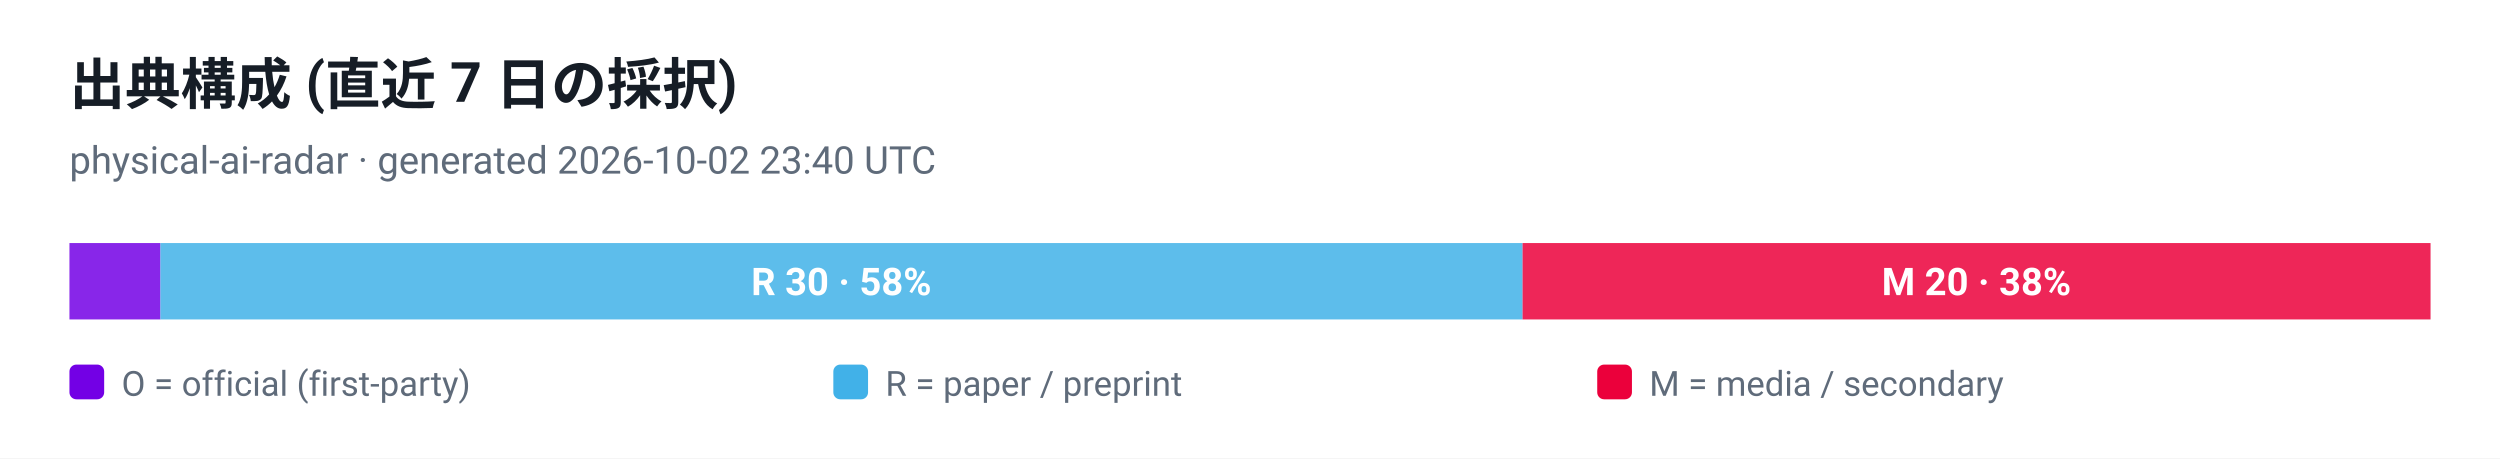
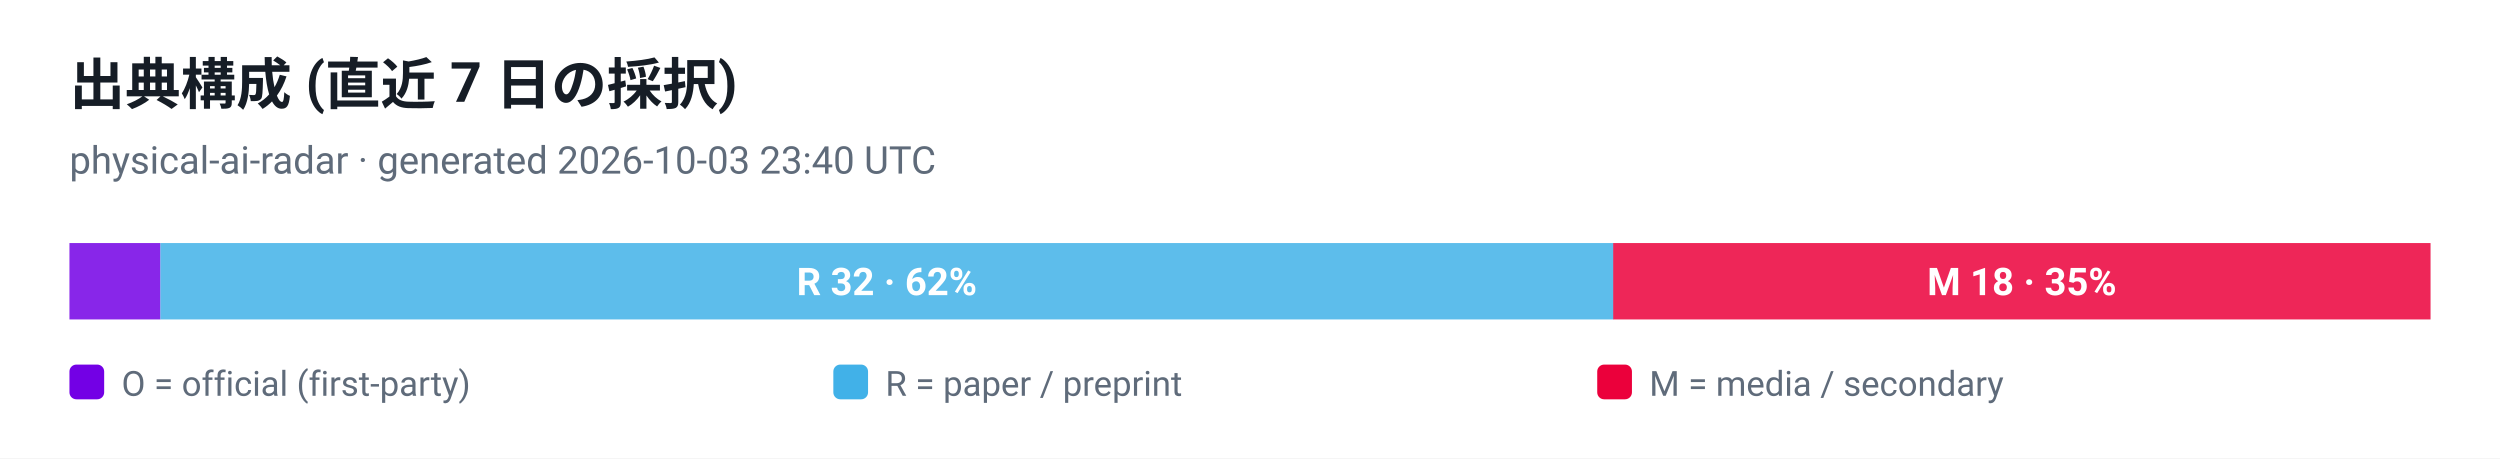
<svg xmlns="http://www.w3.org/2000/svg" viewBox="0 0 720 132" width="720" height="132" role="img" aria-label="出典構成 (直近 7 日の採択)">
  <style>
  .plate { fill: #ffffff }
  .ink { fill: #161d26 }
  .muted { fill: #5f6b7a }
  .grid { stroke: #e3e9ef }
  @media (prefers-color-scheme: dark) {
    .plate { fill: #0d1117 }
    .ink { fill: #e6edf3 }
    .muted { fill: #8b949e }
    .grid { stroke: #30363d }
  }
</style>
  <rect class="plate" width="720" height="132" />
  <text x="20" y="30" font-family="ui-sans-serif, -apple-system, 'Segoe UI', Roboto, Helvetica, Arial, sans-serif" font-size="16" font-weight="700" class="ink">出典構成 (直近 7 日の採択)</text>
-   <text x="20" y="50" font-family="ui-sans-serif, -apple-system, 'Segoe UI', Roboto, Helvetica, Arial, sans-serif" font-size="11" class="muted">physical-ai-radar · generated 2026-10-02 23:40 UTC</text>
+   <text x="20" y="50" font-family="ui-sans-serif, -apple-system, 'Segoe UI', Roboto, Helvetica, Arial, sans-serif" font-size="11" class="muted">physical-ai-radar · generated 2026-10-03 23:40 UTC</text>
  <rect x="20.0" y="70" width="26.2" height="22" fill="#7300e5" fill-opacity="0.85" />
-   <rect x="46.2" y="70" width="392.3" height="22" fill="#41b1e8" fill-opacity="0.85" />
-   <text x="242.3" y="85" text-anchor="middle" font-family="ui-sans-serif, -apple-system, 'Segoe UI', Roboto, Helvetica, Arial, sans-serif" font-size="11" font-weight="700" fill="#ffffff">R 30 · 58%</text>
-   <rect x="438.5" y="70" width="261.5" height="22" fill="#eb003b" fill-opacity="0.85" />
-   <text x="569.2" y="85" text-anchor="middle" font-family="ui-sans-serif, -apple-system, 'Segoe UI', Roboto, Helvetica, Arial, sans-serif" font-size="11" font-weight="700" fill="#ffffff">M 20 · 38%</text>
+   <rect x="46.2" y="70" width="418.5" height="22" fill="#41b1e8" fill-opacity="0.85" />
+   <text x="255.4" y="85" text-anchor="middle" font-family="ui-sans-serif, -apple-system, 'Segoe UI', Roboto, Helvetica, Arial, sans-serif" font-size="11" font-weight="700" fill="#ffffff">R 32 · 62%</text>
+   <rect x="464.6" y="70" width="235.4" height="22" fill="#eb003b" fill-opacity="0.85" />
+   <text x="582.3" y="85" text-anchor="middle" font-family="ui-sans-serif, -apple-system, 'Segoe UI', Roboto, Helvetica, Arial, sans-serif" font-size="11" font-weight="700" fill="#ffffff">M 18 · 35%</text>
  <rect x="20" y="105" width="10" height="10" rx="2" fill="#7300e5" />
  <text x="35" y="114" font-family="ui-sans-serif, -apple-system, 'Segoe UI', Roboto, Helvetica, Arial, sans-serif" font-size="10" fill="#5f6b7a">O = official (first-party)</text>
  <rect x="240" y="105" width="10" height="10" rx="2" fill="#41b1e8" />
  <text x="255" y="114" font-family="ui-sans-serif, -apple-system, 'Segoe UI', Roboto, Helvetica, Arial, sans-serif" font-size="10" fill="#5f6b7a">R = paper / preprint</text>
  <rect x="460" y="105" width="10" height="10" rx="2" fill="#eb003b" />
  <text x="475" y="114" font-family="ui-sans-serif, -apple-system, 'Segoe UI', Roboto, Helvetica, Arial, sans-serif" font-size="10" fill="#5f6b7a">M = media / secondary</text>
</svg>
